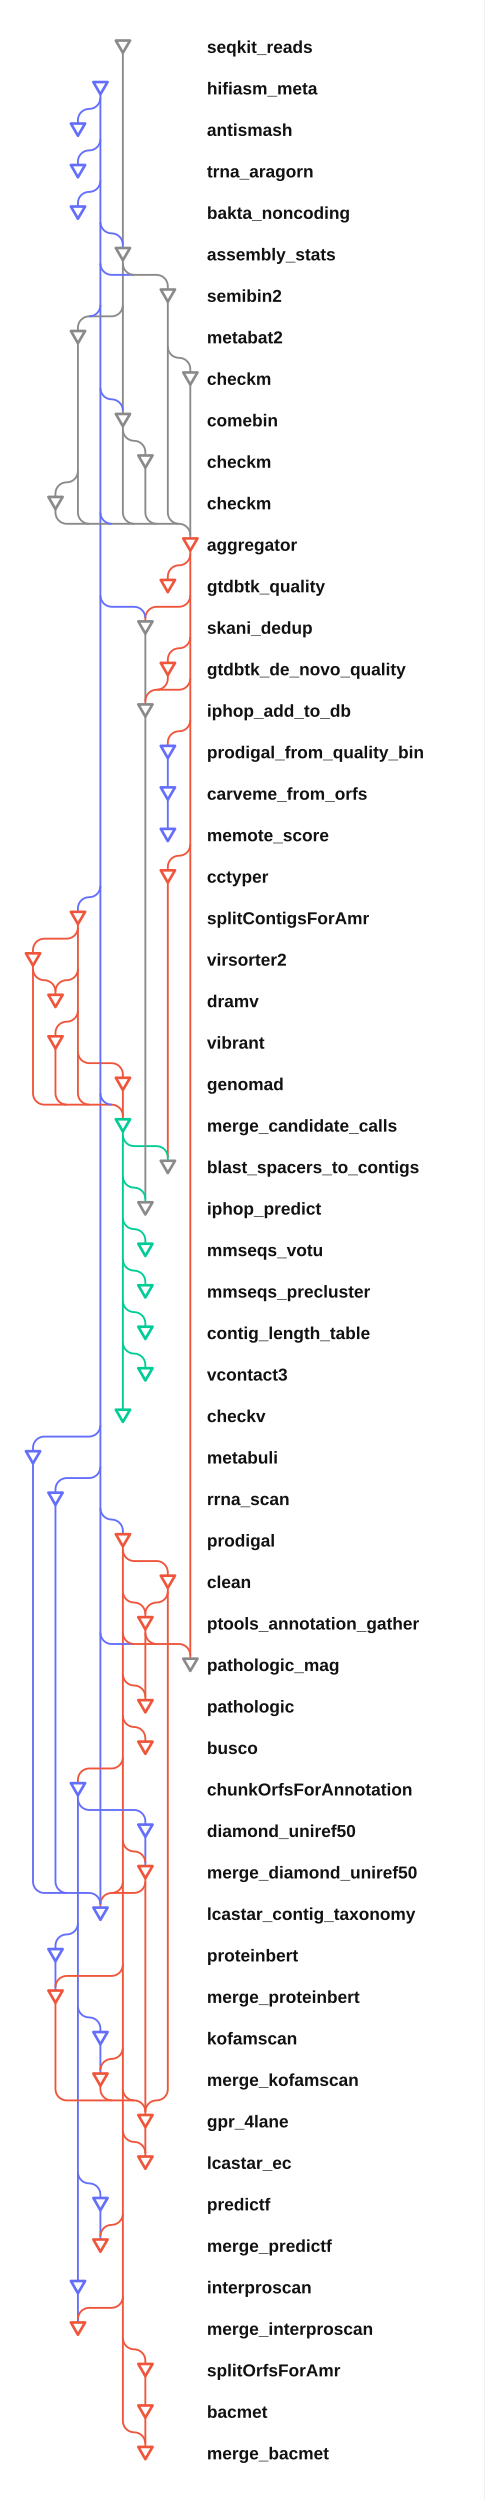
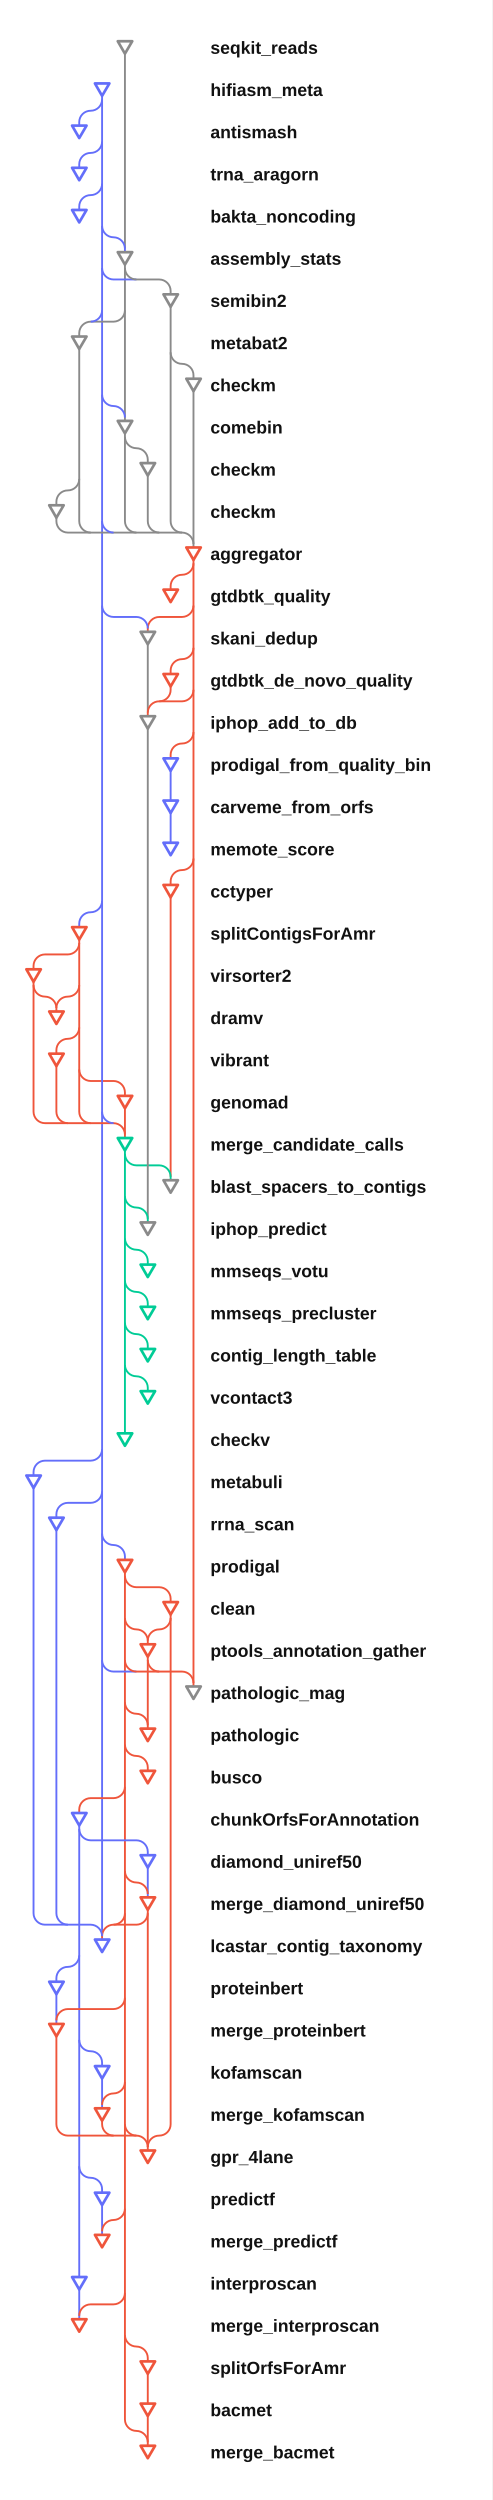
- <svg xmlns="http://www.w3.org/2000/svg" width="364" height="1880" viewBox="0 0 364 1880">
-   <rect width="364" height="1880" fill="#FFFFFF" />
+ <svg xmlns="http://www.w3.org/2000/svg" width="364" height="1849" viewBox="0 0 364 1849">
+   <rect width="364" height="1849" fill="#FFFFFF" />
  <g fill="none" stroke="#666666" stroke-width="1.4" stroke-linejoin="round" stroke-linecap="butt">
    <path d="M 92.4,39.7 L 92.4,183.9" stroke="#8A8A8A" />
    <path d="M 92.4,186.5 L 92.4,183.9 A 8.5,8.5 0 0 0 84.0,175.5 A 8.5,8.5 0 0 1 75.5,167.1" stroke="#636EFA" />
    <path d="M 92.4,195.7 L 92.4,198.2 L 92.4,229.4 L 92.4,308.8 L 92.4,311.3" stroke="#8A8A8A" />
    <path d="M 92.4,320.5 L 92.4,323.1 L 92.4,385.4 A 8.5,8.5 0 0 0 100.9,393.9" stroke="#8A8A8A" />
    <path d="M 92.4,810.5 L 92.4,808.0 A 8.5,8.5 0 0 0 84.0,799.5 L 67.1,799.5 A 8.5,8.5 0 0 1 58.6,791.0" stroke="#EF553B" />
    <path d="M 92.4,819.7 L 92.4,839.1 L 92.4,841.7" stroke="#EF553B" />
    <path d="M 92.4,850.9 L 92.4,853.5 L 92.4,884.6 L 92.4,915.9 L 92.4,947.0 L 92.4,978.2 L 92.4,1009.5 L 92.4,1060.1" stroke="#00CC96" />
    <path d="M 92.4,1153.7 L 92.4,1151.2 A 8.5,8.5 0 0 0 84.0,1142.7 A 8.5,8.5 0 0 1 75.5,1134.2" stroke="#636EFA" />
-     <path d="M 92.4,1162.9 L 92.4,1165.5 L 92.4,1196.7 L 92.4,1227.8 L 92.4,1259.0 L 92.4,1290.2 L 92.4,1321.5 L 92.4,1383.8 L 92.4,1415.0 L 92.4,1477.5 L 92.4,1539.8 L 92.4,1571.0 L 92.4,1602.2 L 92.4,1664.7 L 92.4,1727.0 L 92.4,1758.2 L 92.4,1820.7 A 8.5,8.5 0 0 0 100.9,1829.1 A 8.5,8.5 0 0 1 109.3,1837.5" stroke="#EF553B" />
+     <path d="M 92.4,1162.9 L 92.4,1165.5 L 92.4,1196.7 L 92.4,1227.8 L 92.4,1259.0 L 92.4,1290.2 L 92.4,1321.5 L 92.4,1383.8 L 92.4,1415.0 L 92.4,1477.5 L 92.4,1539.8 L 92.4,1571.0 L 92.4,1633.5 L 92.4,1695.8 L 92.4,1727.0 L 92.4,1789.5 A 8.5,8.5 0 0 0 100.9,1797.9 A 8.5,8.5 0 0 1 109.3,1806.3" stroke="#EF553B" />
    <path d="M 75.5,70.9 L 75.5,73.5 L 75.5,104.7 L 75.5,135.8 L 75.5,167.1 L 75.5,198.2 L 75.5,229.4 L 75.5,291.9 L 75.5,385.4 L 75.5,447.9 L 75.5,666.2 L 75.5,822.2 L 75.5,1071.8 L 75.5,1103.0 L 75.5,1134.2 L 75.5,1227.8 L 75.5,1432.0" stroke="#636EFA" />
    <path d="M 75.5,1434.5 L 75.5,1432.0 A 8.5,8.5 0 0 1 84.0,1423.5 L 100.9,1423.5 A 8.5,8.5 0 0 0 109.3,1415.0" stroke="#EF553B" />
    <path d="M 75.5,1528.1 L 75.5,1525.5 A 8.4,8.4 0 0 0 67.1,1517.1 A 8.4,8.4 0 0 1 58.6,1508.7" stroke="#636EFA" />
    <path d="M 75.5,1537.3 L 75.5,1556.8 L 75.5,1559.3" stroke="#636EFA" />
    <path d="M 75.5,1568.5 L 75.5,1571.0 A 8.5,8.5 0 0 0 84.0,1579.5" stroke="#EF553B" />
-     <path d="M 75.5,1652.9 L 75.5,1650.3 A 8.4,8.4 0 0 0 67.1,1641.9 A 8.4,8.4 0 0 1 58.6,1633.5" stroke="#636EFA" />
-     <path d="M 75.5,1662.1 L 75.5,1681.5 L 75.5,1684.1" stroke="#636EFA" />
+     <path d="M 75.5,1621.7 L 75.5,1619.2 A 8.4,8.4 0 0 0 67.1,1610.7 A 8.4,8.4 0 0 1 58.6,1602.2" stroke="#636EFA" />
+     <path d="M 75.5,1630.9 L 75.5,1650.3 L 75.5,1652.9" stroke="#636EFA" />
    <path d="M 58.6,92.9 L 58.6,90.3 A 8.4,8.4 0 0 1 67.1,81.9 A 8.4,8.4 0 0 0 75.5,73.5" stroke="#636EFA" />
    <path d="M 58.6,124.1 L 58.6,121.5 A 8.4,8.4 0 0 1 67.1,113.1 A 8.4,8.4 0 0 0 75.5,104.7" stroke="#636EFA" />
    <path d="M 58.6,155.3 L 58.6,152.8 A 8.4,8.4 0 0 1 67.1,144.3 A 8.4,8.4 0 0 0 75.5,135.8" stroke="#636EFA" />
    <path d="M 58.6,248.9 L 58.6,246.3 A 8.5,8.5 0 0 1 67.1,237.9 L 84.0,237.9 A 8.5,8.5 0 0 0 92.4,229.4" stroke="#8A8A8A" />
    <path d="M 58.6,258.1 L 58.6,354.2 L 58.6,385.4 A 8.5,8.5 0 0 0 67.1,393.9" stroke="#8A8A8A" />
    <path d="M 58.6,685.7 L 58.6,683.1 A 8.4,8.4 0 0 1 67.1,674.7 A 8.4,8.4 0 0 0 75.5,666.2" stroke="#636EFA" />
    <path d="M 58.6,694.9 L 58.6,697.5 L 58.6,728.6 L 58.6,759.9 L 58.6,791.0 L 58.6,822.2 A 8.5,8.5 0 0 0 67.1,830.7" stroke="#EF553B" />
    <path d="M 58.6,1340.9 L 58.6,1338.3 A 8.5,8.5 0 0 1 67.1,1329.9 L 84.0,1329.9 A 8.5,8.5 0 0 0 92.4,1321.5" stroke="#EF553B" />
-     <path d="M 58.6,1350.1 L 58.6,1352.7 L 58.6,1446.2 L 58.6,1508.7 L 58.6,1633.5 L 58.6,1715.3" stroke="#636EFA" />
-     <path d="M 58.6,1724.5 L 58.6,1744.0 L 58.6,1746.5" stroke="#636EFA" />
+     <path d="M 58.6,1350.1 L 58.6,1352.7 L 58.6,1446.2 L 58.6,1508.7 L 58.6,1602.2 L 58.6,1684.1" stroke="#636EFA" />
+     <path d="M 58.6,1693.3 L 58.6,1712.8 L 58.6,1715.3" stroke="#636EFA" />
    <path d="M 100.9,206.7 L 84.0,206.7 A 8.5,8.5 0 0 1 75.5,198.2" stroke="#636EFA" />
    <path d="M 126.2,217.7 L 126.2,215.2 A 8.5,8.5 0 0 0 117.8,206.7 L 100.9,206.7 A 8.5,8.5 0 0 1 92.4,198.2" stroke="#8A8A8A" />
    <path d="M 126.2,226.9 L 126.2,260.6 L 126.2,385.4 A 8.4,8.4 0 0 0 134.7,393.9" stroke="#8A8A8A" />
    <path d="M 126.2,436.1 L 126.2,433.6 A 8.4,8.4 0 0 1 134.7,425.1 A 8.4,8.4 0 0 0 143.1,416.6" stroke="#EF553B" />
    <path d="M 126.2,498.5 L 126.2,495.9 A 8.4,8.4 0 0 1 134.7,487.5 A 8.4,8.4 0 0 0 143.1,479.1" stroke="#EF553B" />
    <path d="M 126.2,507.7 L 126.2,510.2 A 8.4,8.4 0 0 1 117.8,518.7" stroke="#EF553B" />
    <path d="M 126.2,560.9 L 126.2,558.4 A 8.4,8.4 0 0 1 134.7,549.9 A 8.4,8.4 0 0 0 143.1,541.5" stroke="#EF553B" />
    <path d="M 126.2,570.1 L 126.2,592.1" stroke="#636EFA" />
    <path d="M 126.2,601.3 L 126.2,623.3" stroke="#636EFA" />
    <path d="M 126.2,654.5 L 126.2,652.0 A 8.4,8.4 0 0 1 134.7,643.5 A 8.4,8.4 0 0 0 143.1,635.0" stroke="#EF553B" />
    <path d="M 126.2,663.7 L 126.2,870.4" stroke="#EF553B" />
    <path d="M 126.2,872.9 L 126.2,870.4 A 8.5,8.5 0 0 0 117.8,861.9 L 100.9,861.9 A 8.5,8.5 0 0 1 92.4,853.5" stroke="#00CC96" />
    <path d="M 126.2,1184.9 L 126.2,1182.3 A 8.5,8.5 0 0 0 117.8,1173.9 L 100.9,1173.9 A 8.5,8.5 0 0 1 92.4,1165.5" stroke="#EF553B" />
    <path d="M 126.2,1194.1 L 126.2,1196.7 L 126.2,1571.0 A 8.4,8.4 0 0 1 117.8,1579.5 A 8.4,8.4 0 0 0 109.3,1588.0" stroke="#EF553B" />
    <path d="M 143.1,280.1 L 143.1,277.6 A 8.4,8.4 0 0 0 134.7,269.1 A 8.4,8.4 0 0 1 126.2,260.6" stroke="#8A8A8A" />
    <path d="M 143.1,289.3 L 143.1,402.4 L 143.1,404.9" stroke="#8A8A8A" />
    <path d="M 143.1,414.1 L 143.1,416.6 L 143.1,447.9 L 143.1,479.1 L 143.1,510.2 L 143.1,541.5 L 143.1,635.0 L 143.1,1244.8 L 143.1,1247.3" stroke="#EF553B" />
    <path d="M 109.3,342.5 L 109.3,339.9 A 8.5,8.5 0 0 0 100.9,331.5 A 8.5,8.5 0 0 1 92.4,323.1" stroke="#8A8A8A" />
    <path d="M 109.3,351.7 L 109.3,385.4 A 8.5,8.5 0 0 0 117.8,393.9" stroke="#8A8A8A" />
    <path d="M 109.3,467.3 L 109.3,464.8 A 8.5,8.5 0 0 1 117.8,456.3 L 134.7,456.3 A 8.5,8.5 0 0 0 143.1,447.9" stroke="#EF553B" />
    <path d="M 109.3,476.5 L 109.3,527.1" stroke="#8A8A8A" />
    <path d="M 109.3,529.7 L 109.3,527.1 A 8.4,8.4 0 0 1 117.8,518.7 L 134.7,518.7 A 8.5,8.5 0 0 0 143.1,510.2" stroke="#EF553B" />
    <path d="M 109.3,538.9 L 109.3,901.5" stroke="#8A8A8A" />
    <path d="M 109.3,904.1 L 109.3,901.5 A 8.5,8.5 0 0 0 100.9,893.1 A 8.5,8.5 0 0 1 92.4,884.6" stroke="#00CC96" />
    <path d="M 109.3,935.3 L 109.3,932.8 A 8.5,8.5 0 0 0 100.9,924.3 A 8.5,8.5 0 0 1 92.4,915.9" stroke="#00CC96" />
    <path d="M 109.3,966.5 L 109.3,964.0 A 8.5,8.5 0 0 0 100.9,955.5 A 8.5,8.5 0 0 1 92.4,947.0" stroke="#00CC96" />
    <path d="M 109.3,997.7 L 109.3,995.1 A 8.5,8.5 0 0 0 100.9,986.7 A 8.5,8.5 0 0 1 92.4,978.2" stroke="#00CC96" />
    <path d="M 109.3,1028.9 L 109.3,1026.3 A 8.5,8.5 0 0 0 100.9,1017.9 A 8.5,8.5 0 0 1 92.4,1009.5" stroke="#00CC96" />
    <path d="M 109.3,1216.1 L 109.3,1213.5 A 8.5,8.5 0 0 0 100.9,1205.1 A 8.5,8.5 0 0 1 92.4,1196.7" stroke="#EF553B" />
    <path d="M 109.3,1225.3 L 109.3,1227.8 L 109.3,1276.0 L 109.3,1278.5" stroke="#EF553B" />
    <path d="M 109.3,1309.7 L 109.3,1307.2 A 8.5,8.5 0 0 0 100.9,1298.7 A 8.5,8.5 0 0 1 92.4,1290.2" stroke="#EF553B" />
    <path d="M 109.3,1372.1 L 109.3,1369.5 A 8.5,8.5 0 0 0 100.9,1361.1 L 67.1,1361.1 A 8.5,8.5 0 0 1 58.6,1352.7" stroke="#636EFA" />
    <path d="M 109.3,1381.3 L 109.3,1400.8 L 109.3,1403.3" stroke="#636EFA" />
    <path d="M 109.3,1412.5 L 109.3,1415.0 L 109.3,1588.0 L 109.3,1590.5" stroke="#EF553B" />
-     <path d="M 109.3,1599.7 L 109.3,1619.2 L 109.3,1621.7" stroke="#EF553B" />
-     <path d="M 109.3,1777.7 L 109.3,1775.2 A 8.5,8.5 0 0 0 100.9,1766.7 A 8.5,8.5 0 0 1 92.4,1758.2" stroke="#EF553B" />
-     <path d="M 109.3,1786.9 L 109.3,1808.9" stroke="#EF553B" />
-     <path d="M 109.3,1818.1 L 109.3,1837.5 L 109.3,1840.1" stroke="#EF553B" />
+     <path d="M 109.3,1746.5 L 109.3,1744.0 A 8.5,8.5 0 0 0 100.9,1735.5 A 8.5,8.5 0 0 1 92.4,1727.0" stroke="#EF553B" />
+     <path d="M 109.3,1755.7 L 109.3,1777.7" stroke="#EF553B" />
+     <path d="M 109.3,1786.9 L 109.3,1806.3 L 109.3,1808.9" stroke="#EF553B" />
    <path d="M 24.8,716.9 L 24.8,714.4 A 8.5,8.5 0 0 1 33.3,705.9 L 50.2,705.9 A 8.5,8.5 0 0 0 58.6,697.5" stroke="#EF553B" />
    <path d="M 24.8,726.1 L 24.8,728.6 L 24.8,822.2 A 8.5,8.5 0 0 0 33.3,830.7 L 50.2,830.7 L 67.1,830.7 L 84.0,830.7 A 8.5,8.5 0 0 1 92.4,839.1" stroke="#EF553B" />
    <path d="M 24.8,1091.3 L 24.8,1088.8 A 8.5,8.5 0 0 1 33.3,1080.3 L 67.1,1080.3 A 8.5,8.5 0 0 0 75.5,1071.8" stroke="#636EFA" />
    <path d="M 24.8,1100.5 L 24.8,1415.0 A 8.5,8.5 0 0 0 33.3,1423.5 L 50.2,1423.5 L 67.1,1423.5 A 8.5,8.5 0 0 1 75.5,1432.0" stroke="#636EFA" />
    <path d="M 41.7,373.7 L 41.7,371.1 A 8.4,8.4 0 0 1 50.2,362.7 A 8.4,8.4 0 0 0 58.6,354.2" stroke="#8A8A8A" />
    <path d="M 41.7,382.9 L 41.7,385.4 A 8.5,8.5 0 0 0 50.2,393.9 L 67.1,393.9 L 84.0,393.9 L 100.9,393.9 L 117.8,393.9 L 134.7,393.9 A 8.5,8.5 0 0 1 143.1,402.4" stroke="#8A8A8A" />
    <path d="M 41.7,748.1 L 41.7,745.5 A 8.4,8.4 0 0 1 50.2,737.1 A 8.4,8.4 0 0 0 58.6,728.6" stroke="#EF553B" />
    <path d="M 41.7,779.3 L 41.7,776.8 A 8.4,8.4 0 0 1 50.2,768.3 A 8.4,8.4 0 0 0 58.6,759.9" stroke="#EF553B" />
    <path d="M 41.7,788.5 L 41.7,822.2 A 8.5,8.5 0 0 0 50.2,830.7" stroke="#EF553B" />
    <path d="M 41.7,1122.5 L 41.7,1120.0 A 8.5,8.5 0 0 1 50.2,1111.5 L 67.1,1111.5 A 8.5,8.5 0 0 0 75.5,1103.0" stroke="#636EFA" />
    <path d="M 41.7,1131.7 L 41.7,1415.0 A 8.5,8.5 0 0 0 50.2,1423.5" stroke="#636EFA" />
    <path d="M 41.7,1465.7 L 41.7,1463.2 A 8.4,8.4 0 0 1 50.2,1454.7 A 8.4,8.4 0 0 0 58.6,1446.2" stroke="#636EFA" />
    <path d="M 41.7,1474.9 L 41.7,1494.3 L 41.7,1496.9" stroke="#636EFA" />
    <path d="M 41.7,1506.1 L 41.7,1571.0 A 8.5,8.5 0 0 0 50.2,1579.5 L 84.0,1579.5 L 100.9,1579.5 A 8.5,8.5 0 0 1 109.3,1588.0" stroke="#EF553B" />
    <path d="M 100.9,1236.3 L 84.0,1236.3 A 8.5,8.5 0 0 1 75.5,1227.8" stroke="#636EFA" />
    <path d="M 75.5,229.4 A 8.4,8.4 0 0 1 67.1,237.9" stroke="#636EFA" />
    <path d="M 75.5,291.9 A 8.5,8.5 0 0 0 84.0,300.3 A 8.5,8.5 0 0 1 92.4,308.8" stroke="#636EFA" />
    <path d="M 75.5,385.4 A 8.5,8.5 0 0 0 84.0,393.9" stroke="#636EFA" />
    <path d="M 75.5,447.9 A 8.5,8.5 0 0 0 84.0,456.3 L 100.9,456.3 A 8.5,8.5 0 0 1 109.3,464.8" stroke="#636EFA" />
    <path d="M 75.5,822.2 A 8.5,8.5 0 0 0 84.0,830.7" stroke="#636EFA" />
    <path d="M 143.1,1244.8 A 8.5,8.5 0 0 0 134.7,1236.3 L 117.8,1236.3 L 100.9,1236.3 A 8.5,8.5 0 0 1 92.4,1227.8" stroke="#EF553B" />
    <path d="M 24.8,728.6 A 8.5,8.5 0 0 0 33.3,737.1 A 8.5,8.5 0 0 1 41.7,745.5" stroke="#EF553B" />
    <path d="M 92.4,1259.0 A 8.5,8.5 0 0 0 100.9,1267.5 A 8.5,8.5 0 0 1 109.3,1276.0" stroke="#EF553B" />
    <path d="M 92.4,1383.8 A 8.5,8.5 0 0 0 100.9,1392.3 A 8.5,8.5 0 0 1 109.3,1400.8" stroke="#EF553B" />
    <path d="M 92.4,1415.0 A 8.5,8.5 0 0 1 84.0,1423.5" stroke="#EF553B" />
    <path d="M 92.4,1477.5 A 8.5,8.5 0 0 1 84.0,1485.9 L 50.2,1485.9 A 8.5,8.5 0 0 0 41.7,1494.3" stroke="#EF553B" />
    <path d="M 92.4,1539.8 A 8.5,8.5 0 0 1 84.0,1548.3 A 8.5,8.5 0 0 0 75.5,1556.8" stroke="#EF553B" />
    <path d="M 92.4,1571.0 A 8.5,8.5 0 0 0 100.9,1579.5" stroke="#EF553B" />
-     <path d="M 92.4,1602.2 A 8.5,8.5 0 0 0 100.9,1610.7 A 8.5,8.5 0 0 1 109.3,1619.2" stroke="#EF553B" />
-     <path d="M 92.4,1664.7 A 8.5,8.5 0 0 1 84.0,1673.1 A 8.5,8.5 0 0 0 75.5,1681.5" stroke="#EF553B" />
-     <path d="M 92.4,1727.0 A 8.5,8.5 0 0 1 84.0,1735.5 L 67.1,1735.5 A 8.5,8.5 0 0 0 58.6,1744.0" stroke="#EF553B" />
+     <path d="M 92.4,1633.5 A 8.5,8.5 0 0 1 84.0,1641.9 A 8.5,8.5 0 0 0 75.5,1650.3" stroke="#EF553B" />
+     <path d="M 92.4,1695.8 A 8.5,8.5 0 0 1 84.0,1704.3 L 67.1,1704.3 A 8.5,8.5 0 0 0 58.6,1712.8" stroke="#EF553B" />
    <path d="M 126.2,1196.7 A 8.4,8.4 0 0 1 117.8,1205.1 A 8.4,8.4 0 0 0 109.3,1213.5" stroke="#EF553B" />
    <path d="M 109.3,1227.8 A 8.5,8.5 0 0 0 117.8,1236.3" stroke="#EF553B" />
  </g>
  <g>
    <polygon points="87.1,30.5 97.8,30.5 92.4,39.7" fill="#FFFFFF" stroke="#8A8A8A" stroke-width="2.0" stroke-linejoin="round" />
    <text x="155.6" y="39.8" font-family="Arial" font-size="13" fill="#111111" font-weight="600" text-anchor="start">seqkit_reads</text>
  </g>
  <g>
    <polygon points="70.2,61.7 80.9,61.7 75.5,70.9" fill="#FFFFFF" stroke="#636EFA" stroke-width="2.0" stroke-linejoin="round" />
    <text x="155.6" y="71.0" font-family="Arial" font-size="13" fill="#111111" font-weight="600" text-anchor="start">hifiasm_meta</text>
  </g>
  <g>
    <polygon points="53.3,92.9 64.0,92.9 58.6,102.1" fill="#FFFFFF" stroke="#636EFA" stroke-width="2.0" stroke-linejoin="round" />
    <text x="155.6" y="102.2" font-family="Arial" font-size="13" fill="#111111" font-weight="600" text-anchor="start">antismash</text>
  </g>
  <g>
    <polygon points="53.3,124.1 64.0,124.1 58.6,133.3" fill="#FFFFFF" stroke="#636EFA" stroke-width="2.0" stroke-linejoin="round" />
    <text x="155.6" y="133.4" font-family="Arial" font-size="13" fill="#111111" font-weight="600" text-anchor="start">trna_aragorn</text>
  </g>
  <g>
    <polygon points="53.3,155.3 64.0,155.3 58.6,164.5" fill="#FFFFFF" stroke="#636EFA" stroke-width="2.0" stroke-linejoin="round" />
    <text x="155.6" y="164.6" font-family="Arial" font-size="13" fill="#111111" font-weight="600" text-anchor="start">bakta_noncoding</text>
  </g>
  <g>
    <polygon points="87.1,186.5 97.8,186.5 92.4,195.7" fill="#FFFFFF" stroke="#8A8A8A" stroke-width="2.0" stroke-linejoin="round" />
    <text x="155.6" y="195.8" font-family="Arial" font-size="13" fill="#111111" font-weight="600" text-anchor="start">assembly_stats</text>
  </g>
  <g>
    <polygon points="120.9,217.7 131.6,217.7 126.2,226.9" fill="#FFFFFF" stroke="#8A8A8A" stroke-width="2.0" stroke-linejoin="round" />
    <text x="155.6" y="227.0" font-family="Arial" font-size="13" fill="#111111" font-weight="600" text-anchor="start">semibin2</text>
  </g>
  <g>
    <polygon points="53.3,248.9 64.0,248.9 58.6,258.1" fill="#FFFFFF" stroke="#8A8A8A" stroke-width="2.0" stroke-linejoin="round" />
    <text x="155.6" y="258.2" font-family="Arial" font-size="13" fill="#111111" font-weight="600" text-anchor="start">metabat2</text>
  </g>
  <g>
    <polygon points="137.8,280.1 148.5,280.1 143.1,289.3" fill="#FFFFFF" stroke="#8A8A8A" stroke-width="2.0" stroke-linejoin="round" />
    <text x="155.6" y="289.4" font-family="Arial" font-size="13" fill="#111111" font-weight="600" text-anchor="start">checkm</text>
  </g>
  <g>
    <polygon points="87.1,311.3 97.8,311.3 92.4,320.5" fill="#FFFFFF" stroke="#8A8A8A" stroke-width="2.0" stroke-linejoin="round" />
    <text x="155.6" y="320.6" font-family="Arial" font-size="13" fill="#111111" font-weight="600" text-anchor="start">comebin</text>
  </g>
  <g>
    <polygon points="104.0,342.5 114.7,342.5 109.3,351.7" fill="#FFFFFF" stroke="#8A8A8A" stroke-width="2.0" stroke-linejoin="round" />
    <text x="155.6" y="351.8" font-family="Arial" font-size="13" fill="#111111" font-weight="600" text-anchor="start">checkm</text>
  </g>
  <g>
    <polygon points="36.4,373.7 47.1,373.7 41.7,382.9" fill="#FFFFFF" stroke="#8A8A8A" stroke-width="2.0" stroke-linejoin="round" />
    <text x="155.6" y="383.0" font-family="Arial" font-size="13" fill="#111111" font-weight="600" text-anchor="start">checkm</text>
  </g>
  <g>
    <polygon points="137.8,404.9 148.5,404.9 143.1,414.1" fill="#FFFFFF" stroke="#EF553B" stroke-width="2.0" stroke-linejoin="round" />
    <text x="155.6" y="414.2" font-family="Arial" font-size="13" fill="#111111" font-weight="600" text-anchor="start">aggregator</text>
  </g>
  <g>
    <polygon points="120.9,436.1 131.6,436.1 126.2,445.3" fill="#FFFFFF" stroke="#EF553B" stroke-width="2.0" stroke-linejoin="round" />
    <text x="155.6" y="445.4" font-family="Arial" font-size="13" fill="#111111" font-weight="600" text-anchor="start">gtdbtk_quality</text>
  </g>
  <g>
    <polygon points="104.0,467.3 114.7,467.3 109.3,476.5" fill="#FFFFFF" stroke="#8A8A8A" stroke-width="2.0" stroke-linejoin="round" />
    <text x="155.6" y="476.6" font-family="Arial" font-size="13" fill="#111111" font-weight="600" text-anchor="start">skani_dedup</text>
  </g>
  <g>
    <polygon points="120.9,498.5 131.6,498.5 126.2,507.7" fill="#FFFFFF" stroke="#EF553B" stroke-width="2.0" stroke-linejoin="round" />
    <text x="155.6" y="507.8" font-family="Arial" font-size="13" fill="#111111" font-weight="600" text-anchor="start">gtdbtk_de_novo_quality</text>
  </g>
  <g>
    <polygon points="104.0,529.7 114.7,529.7 109.3,538.9" fill="#FFFFFF" stroke="#8A8A8A" stroke-width="2.0" stroke-linejoin="round" />
    <text x="155.6" y="539.0" font-family="Arial" font-size="13" fill="#111111" font-weight="600" text-anchor="start">iphop_add_to_db</text>
  </g>
  <g>
    <polygon points="120.9,560.9 131.6,560.9 126.2,570.1" fill="#FFFFFF" stroke="#636EFA" stroke-width="2.0" stroke-linejoin="round" />
    <text x="155.6" y="570.2" font-family="Arial" font-size="13" fill="#111111" font-weight="600" text-anchor="start">prodigal_from_quality_bin</text>
  </g>
  <g>
    <polygon points="120.9,592.1 131.6,592.1 126.2,601.3" fill="#FFFFFF" stroke="#636EFA" stroke-width="2.0" stroke-linejoin="round" />
    <text x="155.6" y="601.4" font-family="Arial" font-size="13" fill="#111111" font-weight="600" text-anchor="start">carveme_from_orfs</text>
  </g>
  <g>
    <polygon points="120.9,623.3 131.6,623.3 126.2,632.5" fill="#FFFFFF" stroke="#636EFA" stroke-width="2.0" stroke-linejoin="round" />
    <text x="155.6" y="632.6" font-family="Arial" font-size="13" fill="#111111" font-weight="600" text-anchor="start">memote_score</text>
  </g>
  <g>
    <polygon points="120.9,654.5 131.6,654.5 126.2,663.7" fill="#FFFFFF" stroke="#EF553B" stroke-width="2.0" stroke-linejoin="round" />
    <text x="155.6" y="663.8" font-family="Arial" font-size="13" fill="#111111" font-weight="600" text-anchor="start">cctyper</text>
  </g>
  <g>
    <polygon points="53.3,685.7 64.0,685.7 58.6,694.9" fill="#FFFFFF" stroke="#EF553B" stroke-width="2.0" stroke-linejoin="round" />
    <text x="155.6" y="695.0" font-family="Arial" font-size="13" fill="#111111" font-weight="600" text-anchor="start">splitContigsForAmr</text>
  </g>
  <g>
    <polygon points="19.5,716.9 30.2,716.9 24.8,726.1" fill="#FFFFFF" stroke="#EF553B" stroke-width="2.0" stroke-linejoin="round" />
    <text x="155.6" y="726.2" font-family="Arial" font-size="13" fill="#111111" font-weight="600" text-anchor="start">virsorter2</text>
  </g>
  <g>
    <polygon points="36.4,748.1 47.1,748.1 41.7,757.3" fill="#FFFFFF" stroke="#EF553B" stroke-width="2.0" stroke-linejoin="round" />
    <text x="155.6" y="757.4" font-family="Arial" font-size="13" fill="#111111" font-weight="600" text-anchor="start">dramv</text>
  </g>
  <g>
    <polygon points="36.4,779.3 47.1,779.3 41.7,788.5" fill="#FFFFFF" stroke="#EF553B" stroke-width="2.0" stroke-linejoin="round" />
    <text x="155.6" y="788.6" font-family="Arial" font-size="13" fill="#111111" font-weight="600" text-anchor="start">vibrant</text>
  </g>
  <g>
    <polygon points="87.1,810.5 97.8,810.5 92.4,819.7" fill="#FFFFFF" stroke="#EF553B" stroke-width="2.0" stroke-linejoin="round" />
    <text x="155.6" y="819.8" font-family="Arial" font-size="13" fill="#111111" font-weight="600" text-anchor="start">genomad</text>
  </g>
  <g>
    <polygon points="87.1,841.7 97.8,841.7 92.4,850.9" fill="#FFFFFF" stroke="#00CC96" stroke-width="2.0" stroke-linejoin="round" />
    <text x="155.6" y="851.0" font-family="Arial" font-size="13" fill="#111111" font-weight="600" text-anchor="start">merge_candidate_calls</text>
  </g>
  <g>
    <polygon points="120.9,872.9 131.6,872.9 126.2,882.1" fill="#FFFFFF" stroke="#8A8A8A" stroke-width="2.0" stroke-linejoin="round" />
    <text x="155.6" y="882.2" font-family="Arial" font-size="13" fill="#111111" font-weight="600" text-anchor="start">blast_spacers_to_contigs</text>
  </g>
  <g>
    <polygon points="104.0,904.1 114.7,904.1 109.3,913.3" fill="#FFFFFF" stroke="#8A8A8A" stroke-width="2.0" stroke-linejoin="round" />
    <text x="155.6" y="913.4" font-family="Arial" font-size="13" fill="#111111" font-weight="600" text-anchor="start">iphop_predict</text>
  </g>
  <g>
    <polygon points="104.0,935.3 114.7,935.3 109.3,944.5" fill="#FFFFFF" stroke="#00CC96" stroke-width="2.0" stroke-linejoin="round" />
    <text x="155.6" y="944.6" font-family="Arial" font-size="13" fill="#111111" font-weight="600" text-anchor="start">mmseqs_votu</text>
  </g>
  <g>
    <polygon points="104.0,966.5 114.7,966.5 109.3,975.7" fill="#FFFFFF" stroke="#00CC96" stroke-width="2.0" stroke-linejoin="round" />
    <text x="155.6" y="975.8" font-family="Arial" font-size="13" fill="#111111" font-weight="600" text-anchor="start">mmseqs_precluster</text>
  </g>
  <g>
    <polygon points="104.0,997.7 114.7,997.7 109.3,1006.9" fill="#FFFFFF" stroke="#00CC96" stroke-width="2.0" stroke-linejoin="round" />
    <text x="155.6" y="1007.0" font-family="Arial" font-size="13" fill="#111111" font-weight="600" text-anchor="start">contig_length_table</text>
  </g>
  <g>
    <polygon points="104.0,1028.9 114.7,1028.9 109.3,1038.1" fill="#FFFFFF" stroke="#00CC96" stroke-width="2.0" stroke-linejoin="round" />
    <text x="155.6" y="1038.2" font-family="Arial" font-size="13" fill="#111111" font-weight="600" text-anchor="start">vcontact3</text>
  </g>
  <g>
    <polygon points="87.1,1060.1 97.8,1060.1 92.4,1069.3" fill="#FFFFFF" stroke="#00CC96" stroke-width="2.0" stroke-linejoin="round" />
    <text x="155.6" y="1069.4" font-family="Arial" font-size="13" fill="#111111" font-weight="600" text-anchor="start">checkv</text>
  </g>
  <g>
    <polygon points="19.5,1091.3 30.2,1091.3 24.8,1100.5" fill="#FFFFFF" stroke="#636EFA" stroke-width="2.0" stroke-linejoin="round" />
    <text x="155.6" y="1100.6" font-family="Arial" font-size="13" fill="#111111" font-weight="600" text-anchor="start">metabuli</text>
  </g>
  <g>
    <polygon points="36.4,1122.5 47.1,1122.5 41.7,1131.7" fill="#FFFFFF" stroke="#636EFA" stroke-width="2.0" stroke-linejoin="round" />
    <text x="155.6" y="1131.8" font-family="Arial" font-size="13" fill="#111111" font-weight="600" text-anchor="start">rrna_scan</text>
  </g>
  <g>
    <polygon points="87.1,1153.7 97.8,1153.7 92.4,1162.9" fill="#FFFFFF" stroke="#EF553B" stroke-width="2.0" stroke-linejoin="round" />
    <text x="155.6" y="1163.0" font-family="Arial" font-size="13" fill="#111111" font-weight="600" text-anchor="start">prodigal</text>
  </g>
  <g>
    <polygon points="120.9,1184.9 131.6,1184.9 126.2,1194.1" fill="#FFFFFF" stroke="#EF553B" stroke-width="2.0" stroke-linejoin="round" />
    <text x="155.6" y="1194.2" font-family="Arial" font-size="13" fill="#111111" font-weight="600" text-anchor="start">clean</text>
  </g>
  <g>
    <polygon points="104.0,1216.1 114.7,1216.1 109.3,1225.3" fill="#FFFFFF" stroke="#EF553B" stroke-width="2.0" stroke-linejoin="round" />
    <text x="155.6" y="1225.4" font-family="Arial" font-size="13" fill="#111111" font-weight="600" text-anchor="start">ptools_annotation_gather</text>
  </g>
  <g>
    <polygon points="137.8,1247.3 148.5,1247.3 143.1,1256.5" fill="#FFFFFF" stroke="#8A8A8A" stroke-width="2.0" stroke-linejoin="round" />
    <text x="155.6" y="1256.6" font-family="Arial" font-size="13" fill="#111111" font-weight="600" text-anchor="start">pathologic_mag</text>
  </g>
  <g>
    <polygon points="104.0,1278.5 114.7,1278.5 109.3,1287.7" fill="#FFFFFF" stroke="#EF553B" stroke-width="2.0" stroke-linejoin="round" />
    <text x="155.6" y="1287.8" font-family="Arial" font-size="13" fill="#111111" font-weight="600" text-anchor="start">pathologic</text>
  </g>
  <g>
    <polygon points="104.0,1309.7 114.7,1309.7 109.3,1318.9" fill="#FFFFFF" stroke="#EF553B" stroke-width="2.0" stroke-linejoin="round" />
    <text x="155.6" y="1319.0" font-family="Arial" font-size="13" fill="#111111" font-weight="600" text-anchor="start">busco</text>
  </g>
  <g>
    <polygon points="53.3,1340.9 64.0,1340.9 58.6,1350.1" fill="#FFFFFF" stroke="#636EFA" stroke-width="2.0" stroke-linejoin="round" />
    <text x="155.6" y="1350.2" font-family="Arial" font-size="13" fill="#111111" font-weight="600" text-anchor="start">chunkOrfsForAnnotation</text>
  </g>
  <g>
    <polygon points="104.0,1372.1 114.7,1372.1 109.3,1381.3" fill="#FFFFFF" stroke="#636EFA" stroke-width="2.0" stroke-linejoin="round" />
    <text x="155.6" y="1381.4" font-family="Arial" font-size="13" fill="#111111" font-weight="600" text-anchor="start">diamond_uniref50</text>
  </g>
  <g>
    <polygon points="104.0,1403.3 114.7,1403.3 109.3,1412.5" fill="#FFFFFF" stroke="#EF553B" stroke-width="2.0" stroke-linejoin="round" />
    <text x="155.6" y="1412.6" font-family="Arial" font-size="13" fill="#111111" font-weight="600" text-anchor="start">merge_diamond_uniref50</text>
  </g>
  <g>
    <polygon points="70.2,1434.5 80.9,1434.5 75.5,1443.7" fill="#FFFFFF" stroke="#636EFA" stroke-width="2.0" stroke-linejoin="round" />
    <text x="155.6" y="1443.8" font-family="Arial" font-size="13" fill="#111111" font-weight="600" text-anchor="start">lcastar_contig_taxonomy</text>
  </g>
  <g>
    <polygon points="36.4,1465.7 47.1,1465.7 41.7,1474.9" fill="#FFFFFF" stroke="#636EFA" stroke-width="2.0" stroke-linejoin="round" />
    <text x="155.6" y="1475.0" font-family="Arial" font-size="13" fill="#111111" font-weight="600" text-anchor="start">proteinbert</text>
  </g>
  <g>
    <polygon points="36.4,1496.9 47.1,1496.9 41.7,1506.1" fill="#FFFFFF" stroke="#EF553B" stroke-width="2.0" stroke-linejoin="round" />
    <text x="155.6" y="1506.2" font-family="Arial" font-size="13" fill="#111111" font-weight="600" text-anchor="start">merge_proteinbert</text>
  </g>
  <g>
    <polygon points="70.2,1528.1 80.9,1528.1 75.5,1537.3" fill="#FFFFFF" stroke="#636EFA" stroke-width="2.0" stroke-linejoin="round" />
    <text x="155.6" y="1537.4" font-family="Arial" font-size="13" fill="#111111" font-weight="600" text-anchor="start">kofamscan</text>
  </g>
  <g>
    <polygon points="70.2,1559.3 80.9,1559.3 75.5,1568.5" fill="#FFFFFF" stroke="#EF553B" stroke-width="2.0" stroke-linejoin="round" />
    <text x="155.6" y="1568.6" font-family="Arial" font-size="13" fill="#111111" font-weight="600" text-anchor="start">merge_kofamscan</text>
  </g>
  <g>
    <polygon points="104.0,1590.5 114.7,1590.5 109.3,1599.7" fill="#FFFFFF" stroke="#EF553B" stroke-width="2.0" stroke-linejoin="round" />
    <text x="155.6" y="1599.8" font-family="Arial" font-size="13" fill="#111111" font-weight="600" text-anchor="start">gpr_4lane</text>
  </g>
  <g>
-     <polygon points="104.0,1621.7 114.7,1621.7 109.3,1630.9" fill="#FFFFFF" stroke="#EF553B" stroke-width="2.0" stroke-linejoin="round" />
-     <text x="155.6" y="1631.0" font-family="Arial" font-size="13" fill="#111111" font-weight="600" text-anchor="start">lcastar_ec</text>
-   </g>
-   <g>
-     <polygon points="70.2,1652.9 80.9,1652.9 75.5,1662.1" fill="#FFFFFF" stroke="#636EFA" stroke-width="2.0" stroke-linejoin="round" />
-     <text x="155.6" y="1662.2" font-family="Arial" font-size="13" fill="#111111" font-weight="600" text-anchor="start">predictf</text>
-   </g>
-   <g>
-     <polygon points="70.2,1684.1 80.9,1684.1 75.5,1693.3" fill="#FFFFFF" stroke="#EF553B" stroke-width="2.0" stroke-linejoin="round" />
-     <text x="155.6" y="1693.4" font-family="Arial" font-size="13" fill="#111111" font-weight="600" text-anchor="start">merge_predictf</text>
-   </g>
-   <g>
-     <polygon points="53.3,1715.3 64.0,1715.3 58.6,1724.5" fill="#FFFFFF" stroke="#636EFA" stroke-width="2.0" stroke-linejoin="round" />
-     <text x="155.6" y="1724.6" font-family="Arial" font-size="13" fill="#111111" font-weight="600" text-anchor="start">interproscan</text>
-   </g>
-   <g>
-     <polygon points="53.3,1746.5 64.0,1746.5 58.6,1755.7" fill="#FFFFFF" stroke="#EF553B" stroke-width="2.0" stroke-linejoin="round" />
-     <text x="155.6" y="1755.8" font-family="Arial" font-size="13" fill="#111111" font-weight="600" text-anchor="start">merge_interproscan</text>
+     <polygon points="70.2,1621.7 80.9,1621.7 75.5,1630.9" fill="#FFFFFF" stroke="#636EFA" stroke-width="2.0" stroke-linejoin="round" />
+     <text x="155.6" y="1631.0" font-family="Arial" font-size="13" fill="#111111" font-weight="600" text-anchor="start">predictf</text>
+   </g>
+   <g>
+     <polygon points="70.2,1652.9 80.9,1652.9 75.5,1662.1" fill="#FFFFFF" stroke="#EF553B" stroke-width="2.0" stroke-linejoin="round" />
+     <text x="155.6" y="1662.2" font-family="Arial" font-size="13" fill="#111111" font-weight="600" text-anchor="start">merge_predictf</text>
+   </g>
+   <g>
+     <polygon points="53.3,1684.1 64.0,1684.1 58.6,1693.3" fill="#FFFFFF" stroke="#636EFA" stroke-width="2.0" stroke-linejoin="round" />
+     <text x="155.6" y="1693.4" font-family="Arial" font-size="13" fill="#111111" font-weight="600" text-anchor="start">interproscan</text>
+   </g>
+   <g>
+     <polygon points="53.3,1715.3 64.0,1715.3 58.6,1724.5" fill="#FFFFFF" stroke="#EF553B" stroke-width="2.0" stroke-linejoin="round" />
+     <text x="155.6" y="1724.6" font-family="Arial" font-size="13" fill="#111111" font-weight="600" text-anchor="start">merge_interproscan</text>
+   </g>
+   <g>
+     <polygon points="104.0,1746.5 114.7,1746.5 109.3,1755.7" fill="#FFFFFF" stroke="#EF553B" stroke-width="2.0" stroke-linejoin="round" />
+     <text x="155.6" y="1755.8" font-family="Arial" font-size="13" fill="#111111" font-weight="600" text-anchor="start">splitOrfsForAmr</text>
  </g>
  <g>
    <polygon points="104.0,1777.7 114.7,1777.7 109.3,1786.9" fill="#FFFFFF" stroke="#EF553B" stroke-width="2.0" stroke-linejoin="round" />
-     <text x="155.6" y="1787.0" font-family="Arial" font-size="13" fill="#111111" font-weight="600" text-anchor="start">splitOrfsForAmr</text>
+     <text x="155.6" y="1787.0" font-family="Arial" font-size="13" fill="#111111" font-weight="600" text-anchor="start">bacmet</text>
  </g>
  <g>
    <polygon points="104.0,1808.9 114.7,1808.9 109.3,1818.1" fill="#FFFFFF" stroke="#EF553B" stroke-width="2.0" stroke-linejoin="round" />
-     <text x="155.6" y="1818.2" font-family="Arial" font-size="13" fill="#111111" font-weight="600" text-anchor="start">bacmet</text>
-   </g>
-   <g>
-     <polygon points="104.0,1840.1 114.7,1840.1 109.3,1849.3" fill="#FFFFFF" stroke="#EF553B" stroke-width="2.0" stroke-linejoin="round" />
-     <text x="155.6" y="1849.4" font-family="Arial" font-size="13" fill="#111111" font-weight="600" text-anchor="start">merge_bacmet</text>
+     <text x="155.6" y="1818.2" font-family="Arial" font-size="13" fill="#111111" font-weight="600" text-anchor="start">merge_bacmet</text>
  </g>
</svg>
